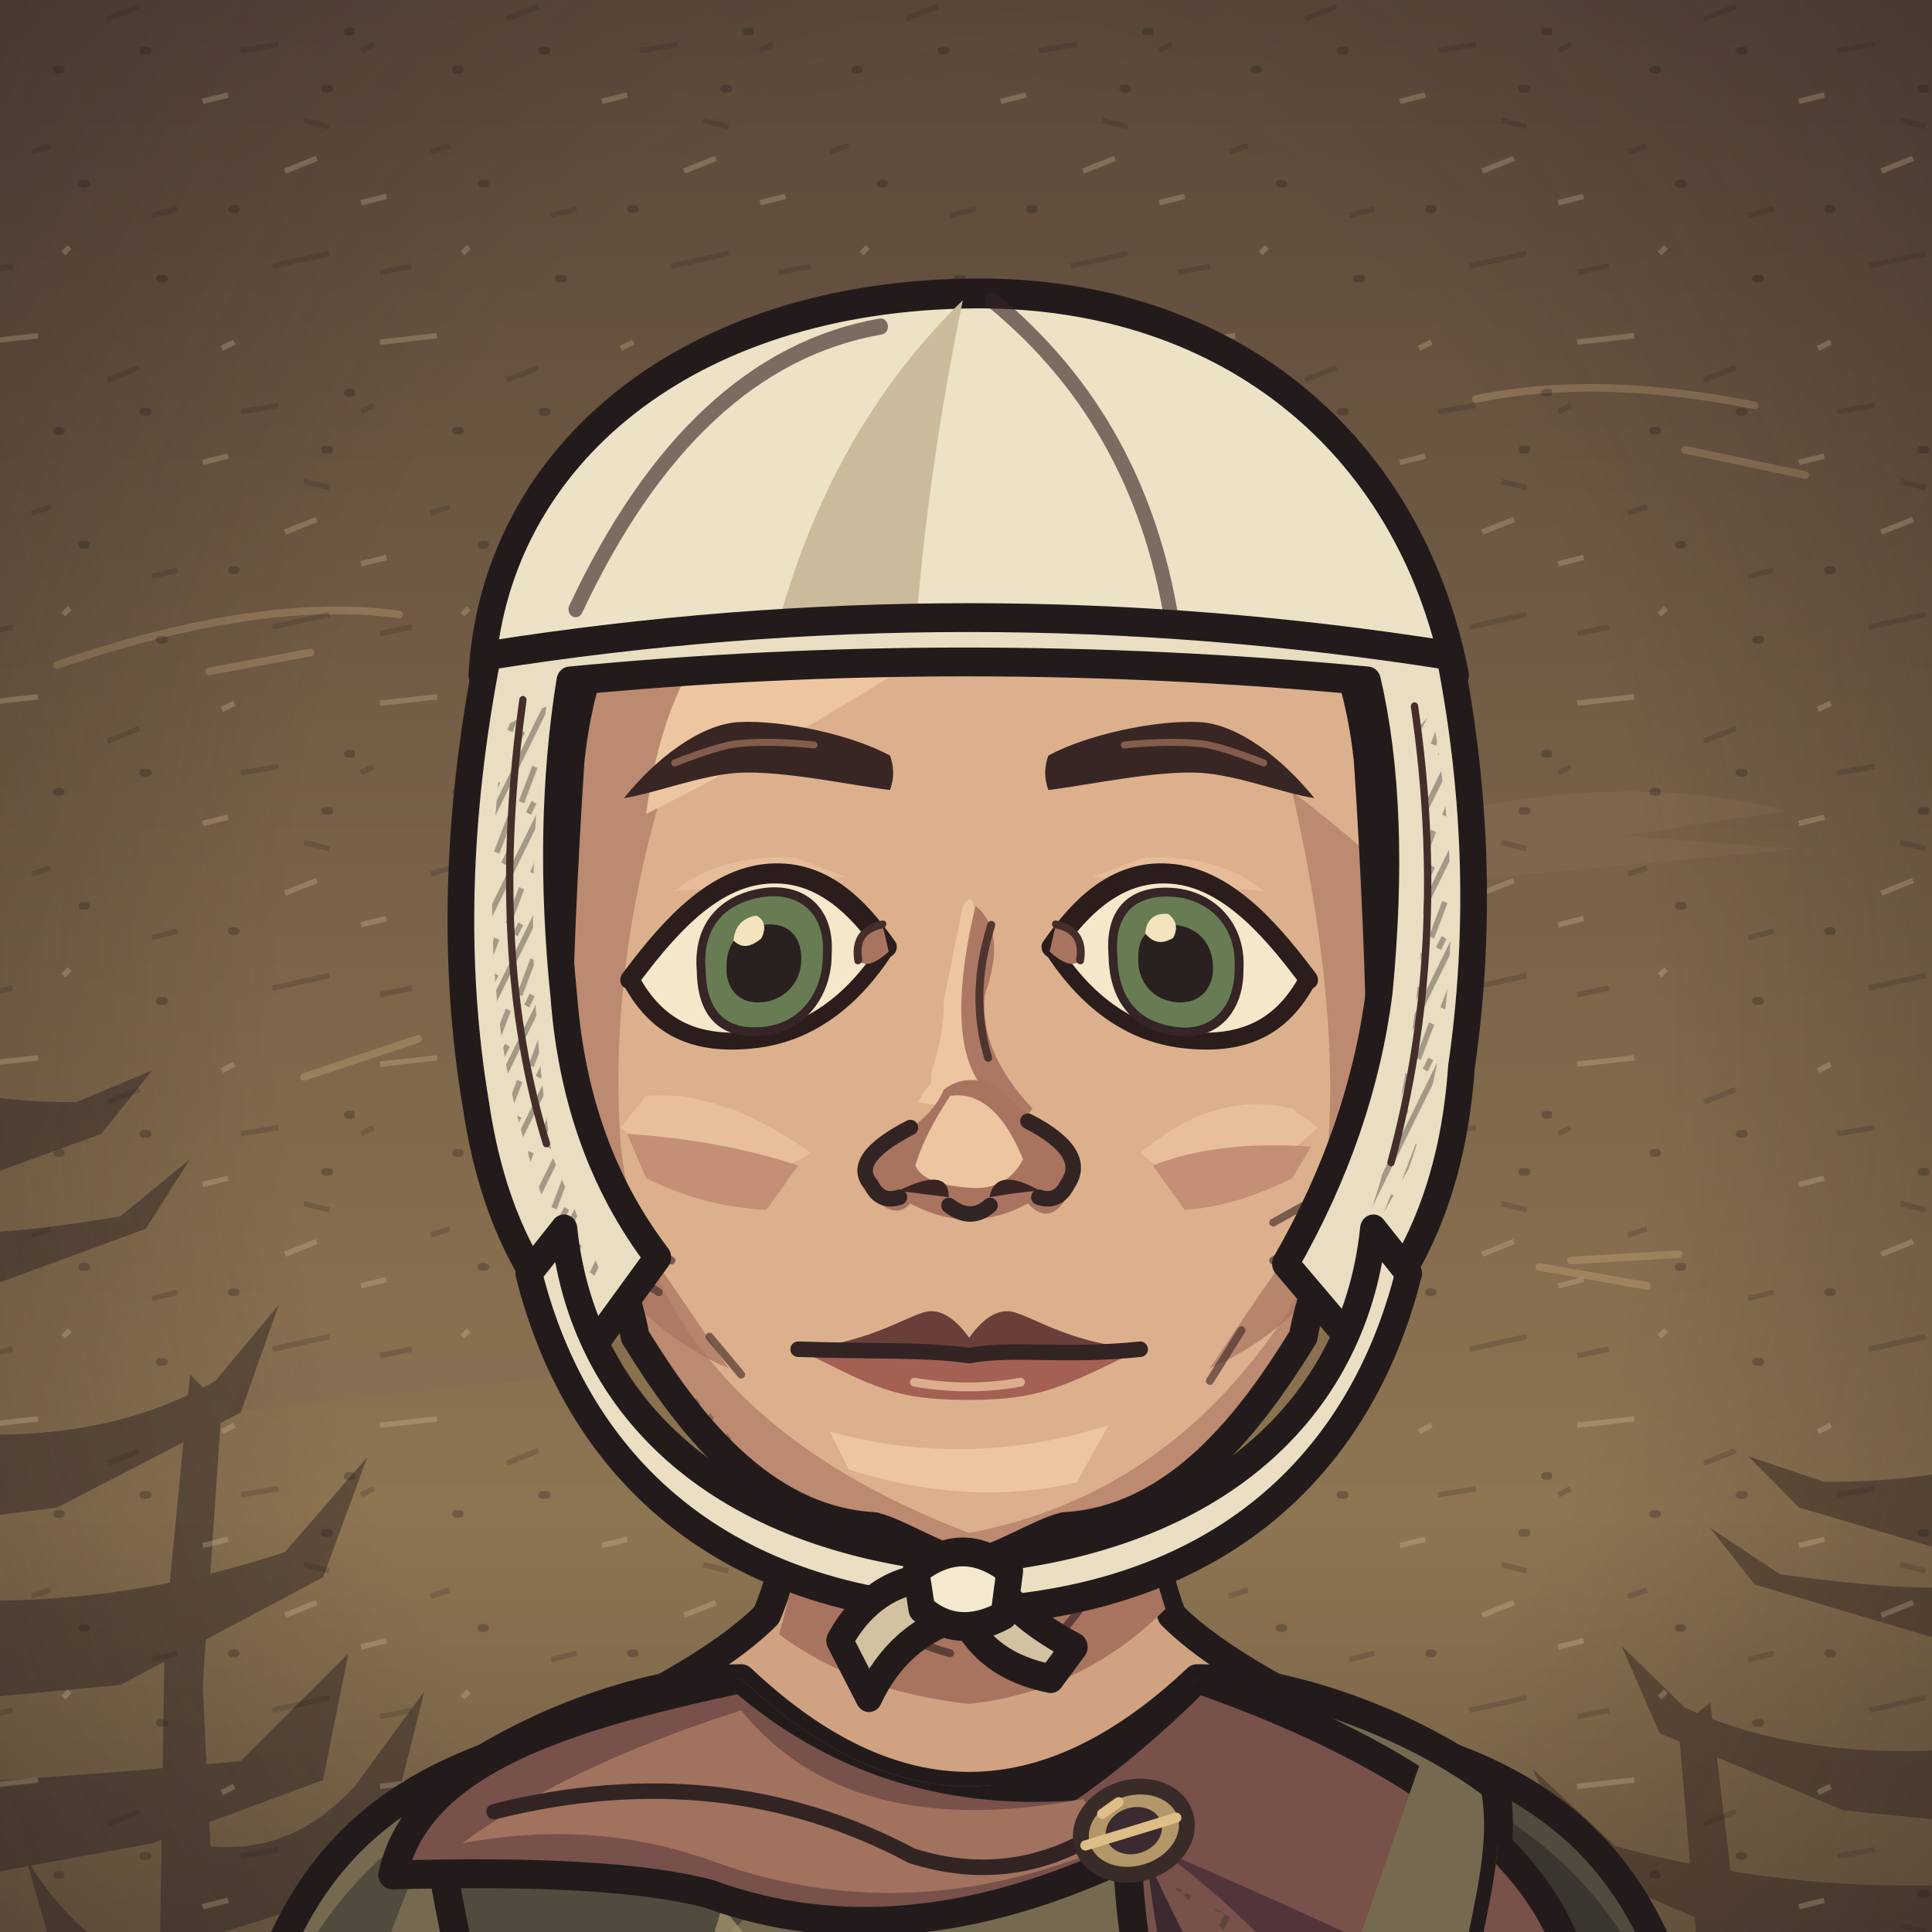
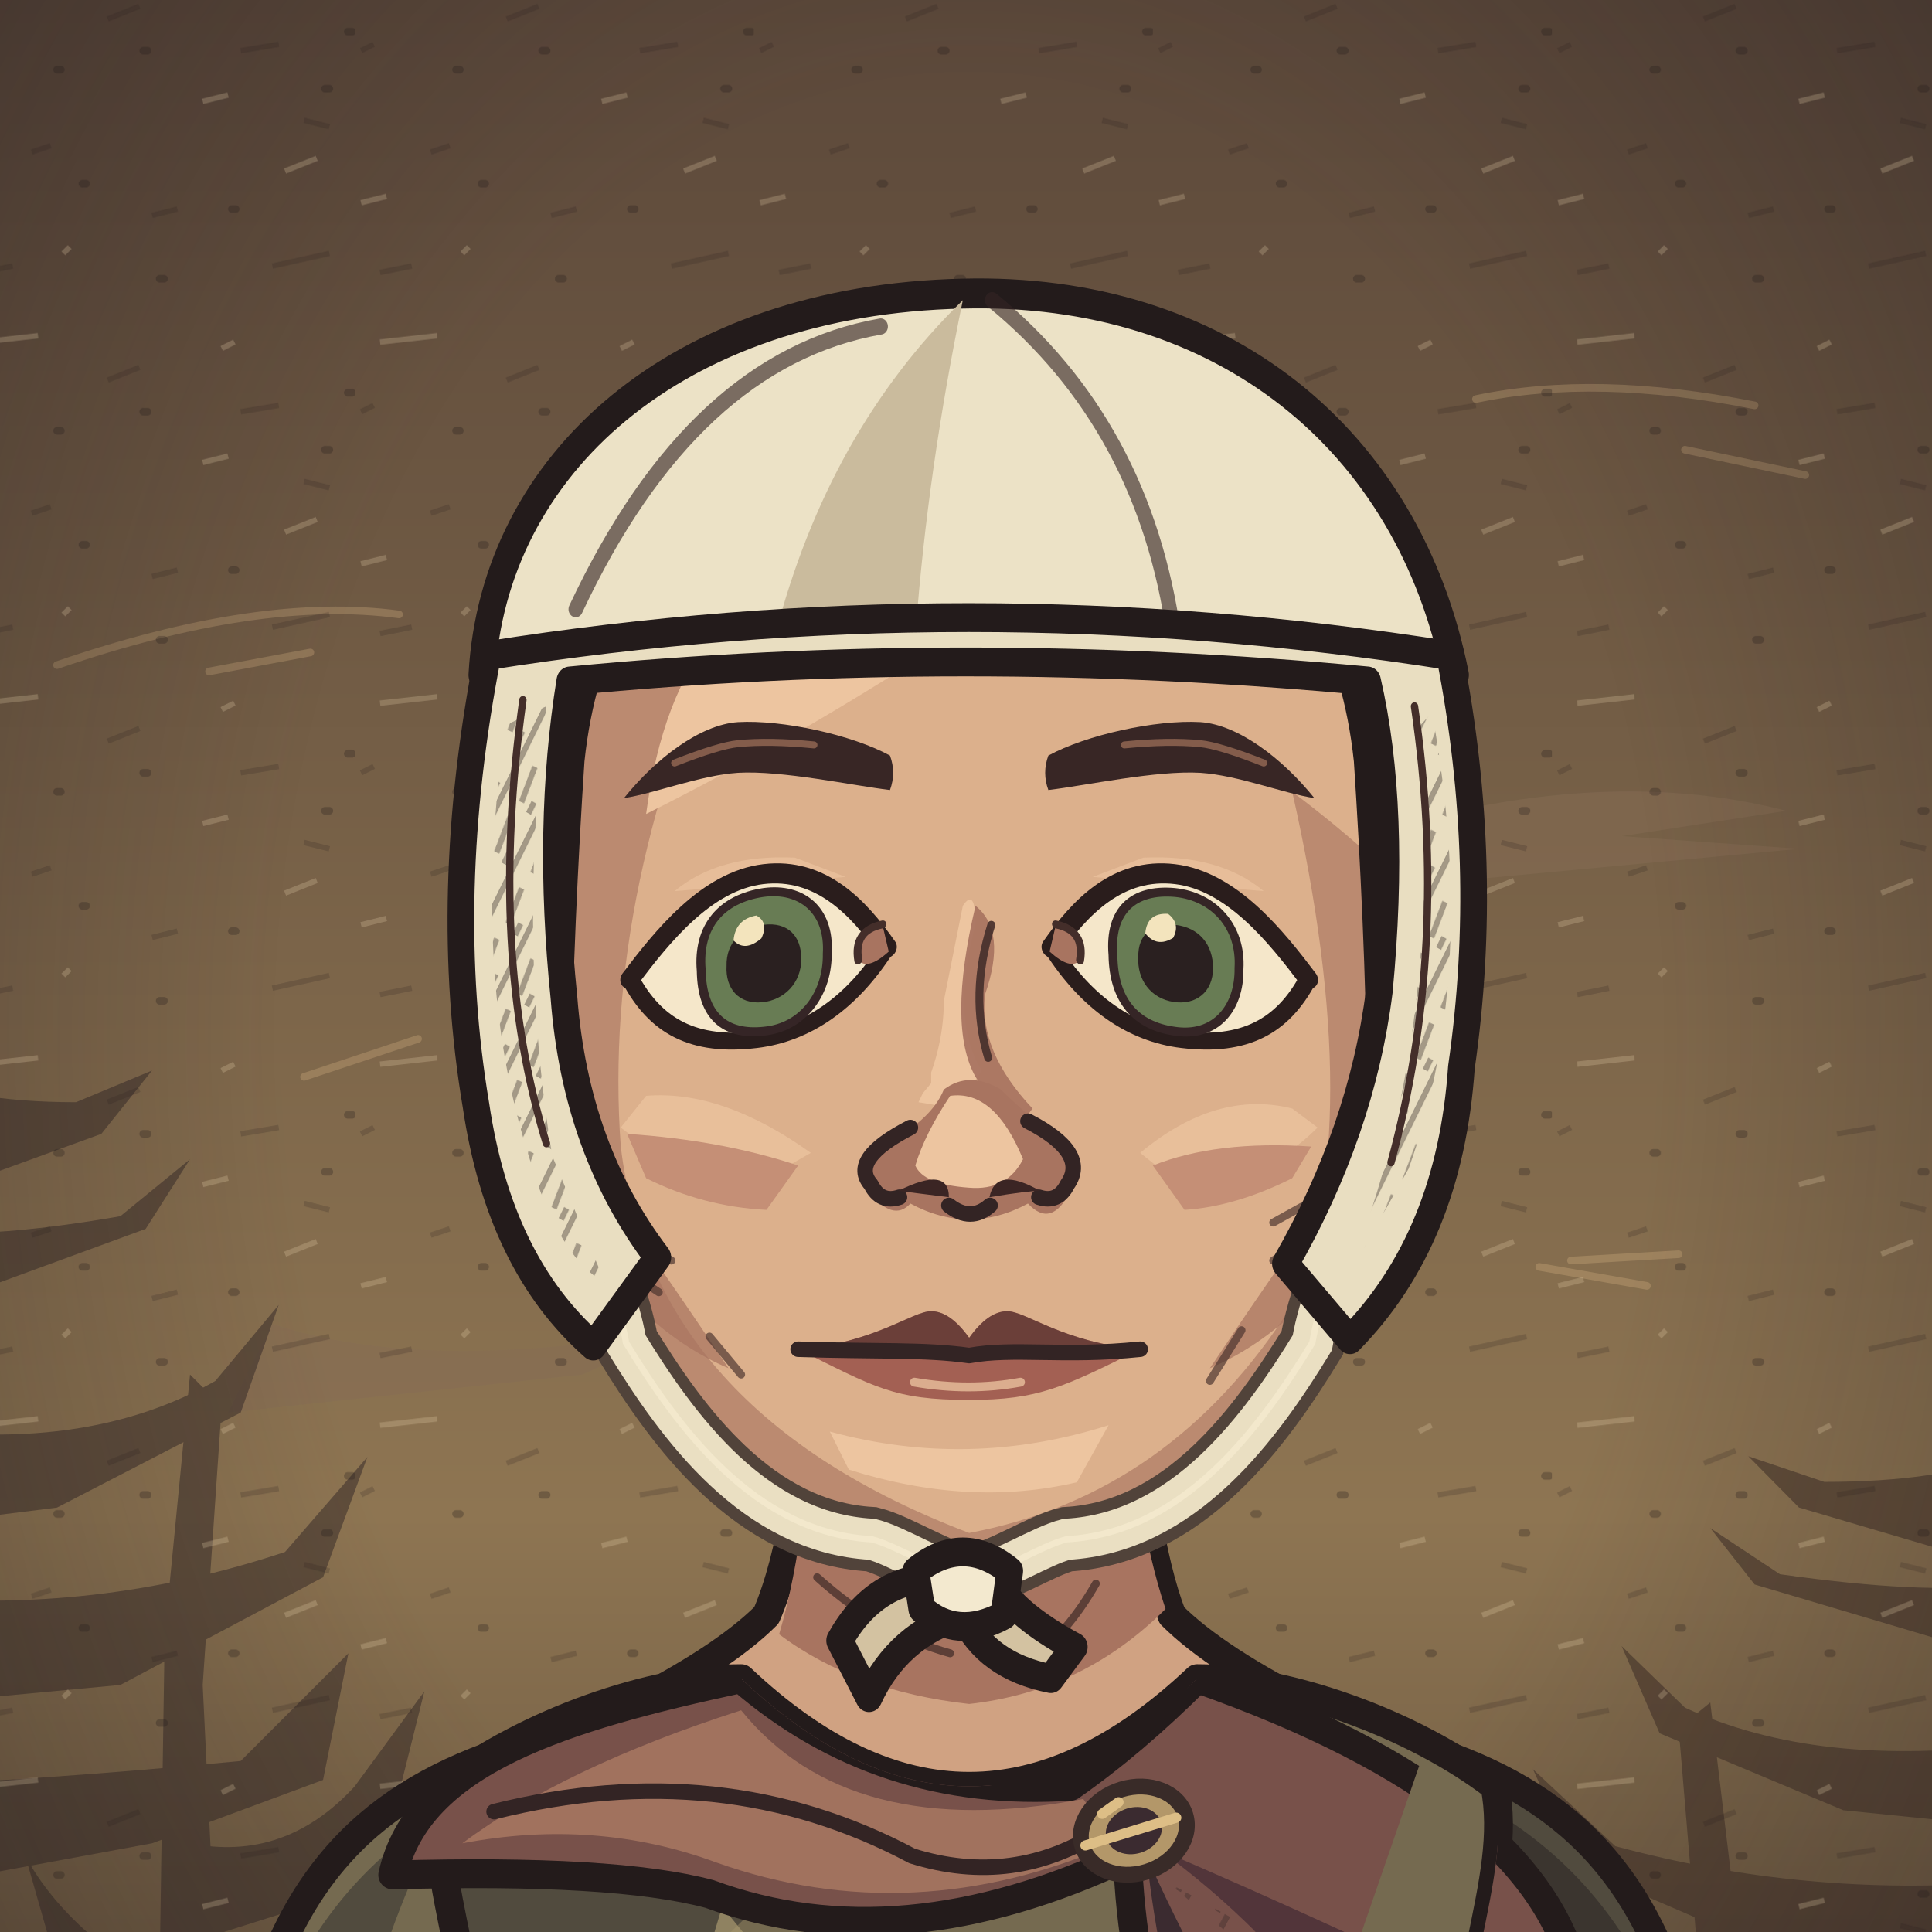
<svg xmlns="http://www.w3.org/2000/svg" xmlns:xlink="http://www.w3.org/1999/xlink" aria-labelledby="title" width="32" height="32" viewBox="7 8 305 305" role="img">
  <defs>
    <style>
      .edge {stroke:#231b1b;stroke-width:4.55;stroke-linecap:round;stroke-linejoin:round}
      .seam {fill:none;stroke:#332424;stroke-width:2.45;stroke-linecap:round;stroke-linejoin:round}
      .etch {fill:none;stroke:#442e2a;stroke-width:1.25;stroke-linecap:round}
      .hair-line {fill:none;stroke:#967661;stroke-width:1.45;stroke-linecap:round}
      .white {fill:#f5e7ca;stroke:#2a1d1c;stroke-width:2.65;stroke-linejoin:round}
      .label {fill:#efdfc1;font:600 20px Georgia,serif}
      .muted {fill:#b8aa96;font:13px 'Segoe UI',sans-serif}
      .section {fill:#dcbb8e;font:600 14px 'Segoe UI',sans-serif}
    </style>
    <linearGradient id="umber" x2="0" y2="1" gradientUnits="objectBoundingBox">
      <stop stop-color="#594639" />
      <stop offset=".56" stop-color="#8e7552" />
      <stop offset="1" stop-color="#3c3029" />
    </linearGradient>
    <linearGradient id="ash" x2="0" y2="1" gradientUnits="objectBoundingBox">
      <stop stop-color="#3b423d" />
      <stop offset=".56" stop-color="#7a7d67" />
      <stop offset="1" stop-color="#242b28" />
    </linearGradient>
    <linearGradient id="rose" x2="0" y2="1" gradientUnits="objectBoundingBox">
      <stop stop-color="#51404a" />
      <stop offset=".56" stop-color="#8a6972" />
      <stop offset="1" stop-color="#372c33" />
    </linearGradient>
    <pattern id="paper-grain" width="63" height="57" patternUnits="userSpaceOnUse">
      <path d="M1 16l2-1m21-4 5-2m16 7 6-1M12 32l3-1m16 11 4-1m20-14 4 1M4 51l5-1m41 0 9-2" fill="none" stroke="#231a1b" stroke-width=".85" opacity=".19" />
      <path d="M4 5l9-1m29 2 2-1M1 40l4-1m12 9 1-1m21-23 4-1m9 12 5-2" fill="none" stroke="#f0dbb5" stroke-width=".85" opacity=".23" />
      <path d="M16 19h.6m13-3h.7m28 6h.7m-39 15h.6m23 4h.6m-12 11h.7m29-39h.7" fill="none" stroke="#21191a" stroke-width="1.2" opacity=".28" stroke-linecap="round" />
    </pattern>
    <pattern id="ink-lines" width="7" height="9" patternUnits="userSpaceOnUse" patternTransform="rotate(28)">
      <path d="M1 -2V10m2.8-8 .6 6m1.9-1v5" stroke="#271d1d" stroke-width=".95" fill="none" opacity=".65" />
    </pattern>
    <radialGradient id="vignette" cx=".5" cy=".39" r=".72">
      <stop offset=".47" stop-color="#20191c" stop-opacity="0" />
      <stop offset="1" stop-color="#20191c" stop-opacity=".48" />
    </radialGradient>
    <g id="firs" fill="currentColor">
      <path d="M10 439Q15 379 12 300L9 220 15 146 15 54 19 80 21 147 28 230 25 326 29 439Z" />
      <path d="M17 169Q27 174 45 174L57 169 49 179 27 187 17 185                M18 194Q29 196 52 192L63 183 56 194 26 205 16 207                M15 225Q46 230 67 218L77 206 71 223 42 238 18 241                M17 252Q48 255 78 245L91 230 84 249 52 266 20 269                M14 282Q40 281 71 278L88 261 84 281 57 291 19 298                M19 312Q43 316 69 310L88 299 84 310 58 322 22 325" />
      <path d="M6 312 0 315V284L11 285M0 266 13 270V250L0 249M0 220 15 221 15 206 0 202                M0 180 16 181V167L0 165M0 141 15 150V138L0 133M0 112 17 127V118L0 104" />
      <path d="M64 440Q55 380 58 324L59 258 63 217 68 222 65 266 68 328 76 440Z                M63 291Q78 294 89 282L100 267 96 283 81 301 62 307                M63 323Q80 323 106 304L98 321 68 339                M63 316Q44 306 37 293L41 307 64 329Z" />
    </g>
    <g id="brambles" fill="none" stroke="currentColor" stroke-linecap="round" stroke-linejoin="round">
      <path stroke-width="3.8" d="M9 440Q13 401 21 380T26 333m-8 57Q39 375 43 352m-28 46Q6 377 0 376M41 440Q41 402 63 385m-20 44q26-6 39-30" />
      <path stroke-width="2" d="M23 364l14-13m-12 4-7-15m20 29 17-4m-15-1 1-11m13 49 2-17m2 14 18-5m-34 32q-12-10-17-10" />
    </g>
    <g id="night-scratches" fill="none" stroke="currentColor" stroke-width="1.2" stroke-linecap="round">
      <path d="M16 113q32-11 54-8m-30 9 16-3m184-40q19-4 44 1m-11 7 19 4                M24 335q33-3 68-16m-44 16 26-4m164-9q31 5 60-3m-39 8 38-3                M27 391q22-6 52-5m168 14q28-8 57-8m-40 11 24-4                M55 178l18-6m177 36 17 3m-12-4 17-1" />
    </g>
    <g id="shirt-setting">
      <rect width="320" height="440" fill="url(#umber)" />
      <path d="M50 217q24 8 64 1l-15 7-56 6m176-90q39-13 70-5l-26 4 28 2-64 6" fill="#856c54" opacity=".5" />
      <use xlink:href="#firs" style="color:#342827" opacity=".52" transform="translate(-26 8)" />
      <use xlink:href="#firs" style="color:#413128" opacity=".58" transform="translate(340 101) scale(-1 .81)" />
      <use xlink:href="#night-scratches" style="color:#dfbb87" opacity=".28" />
      <use xlink:href="#brambles" style="color:#291f22" opacity=".71" />
      <rect width="320" height="440" fill="url(#vignette)" />
      <rect width="320" height="440" fill="url(#paper-grain)" />
    </g>
    <g id="armor-setting">
      <rect width="320" height="440" fill="url(#ash)" />
      <path d="M42 173q49-4 68 3l-43 6 25 3-49 4m151 35q47 10 104-6l-26 14-62 8Z" fill="#707764" opacity=".48" />
      <use xlink:href="#firs" style="color:#27312c" opacity=".64" transform="translate(-36 30)" />
      <use xlink:href="#firs" style="color:#303833" opacity=".75" transform="translate(324 45) scale(-.86 1.03)" />
      <use xlink:href="#brambles" style="color:#252a27" opacity=".62" transform="translate(319 10) scale(-1 1)" />
      <use xlink:href="#night-scratches" style="color:#d8d8a9" opacity=".28" transform="translate(-2 21)" />
      <rect width="320" height="440" fill="url(#vignette)" />
      <rect width="320" height="440" fill="url(#paper-grain)" />
    </g>
    <g id="woman-setting">
      <rect width="320" height="440" fill="url(#rose)" />
      <path d="M44 235q40-4 76-1l-20 6-36 2 19 3-44 5m183-50q35 3 60-3l-24 9-31 2" fill="#775d65" opacity=".6" />
      <use xlink:href="#firs" style="color:#3b2b34" opacity=".58" transform="translate(-20 84) scale(.86 .91)" />
      <use xlink:href="#firs" style="color:#3d2e39" opacity=".68" transform="translate(327 54) scale(-.85 .98)" />
      <path d="M300 440q-2-82-6-173l-9-103 7-35 12 42 9 98 7 171Z                M294 195q-10-18-25-24l-15-1 13-4 11 2 18 15                M285 162q-13-22-34-27l-7 4 7-11 17 4 20 17                M303 242q-18-23-36-27l-13 3 15-9 11 2 21 15" fill="#3a2b33" opacity=".64" />
      <use xlink:href="#brambles" style="color:#2d2229" opacity=".8" transform="translate(12 6)" />
      <use xlink:href="#night-scratches" style="color:#e1b8a8" opacity=".28" transform="translate(0 7)" />
      <rect width="320" height="440" fill="url(#vignette)" />
      <rect width="320" height="440" fill="url(#paper-grain)" />
    </g>
    <pattern id="mail-rings" width="14" height="13" patternUnits="userSpaceOnUse" patternTransform="rotate(-7)">
      <path d="M-1 2q3-3 6 0 1 3-2 5Q0 8-1 5M6 2q3-3 6 0 1 3-2 5Q7 8 6 5M3 8q3-3 6 0 1 3-2 5-3 1-4-2M10 8q3-3 6 0" fill="none" stroke="#2d2c28" stroke-width="1.6" stroke-linecap="round" />
      <path d="M-.5 4q1.5-2 3-1m5 1q1.4-2 3-1M4 10q1.5-2 3-1m4 1q1.4-2 3-1" fill="none" stroke="#9a9b87" stroke-width="1.12" opacity=".78" stroke-linecap="round" />
    </pattern>
    <pattern id="armor-plates" width="47" height="24" patternUnits="userSpaceOnUse" patternTransform="translate(4 4) rotate(2)">
      <path d="M1 0l21 .7 1 18-3 3-17-1-1-4Zm24 1 19-1 2 15-3 7-19-2Z" fill="#85867a" stroke="#352e2a" stroke-width="1.75" stroke-linejoin="round" />
      <path d="M2 2l18 .2-.2 4L5 7 4 17Zm24 0 16-1 1 4-14 2-3 10Z" fill="#a9a58d" />
      <path d="M19 4l4 14-3 3-16-1 13-4Zm22 2 4 10-2 5-17-1 13-4Z" fill="#62655f" />
      <path d="M7 7l1-.5m6 12 3-2m16-7 5-1m-7 5 4-2" fill="none" stroke="#d0c0a0" stroke-width=".9" opacity=".76" />
      <path d="M6 12q2-2 2.7 1-1 2.2-2.7.5Zm12 1q1.8-2 2.4.6-1 2.6-2.5.8Zm11 1q1-2.2 2.8-1-.2 2.9-2.8 2.1Zm12-2q2.2-1.4 2.3.8-1 2.3-2.3.5Z" fill="#3c342d" />
    </pattern>
    <clipPath id="portrait-frame">
      <rect width="320" height="440" />
    </clipPath>
    <clipPath id="wardrobe-torso-mask">
      <path d="M124 273 C110 273 90 280 77 290 C74 305 84 322 82 346 C80 370 91 386 90 400 C89 415 78 431 73 445 H247 C242 431 231 415 230 400 C229 386 240 370 238 346 C236 322 246 305 243 290 C230 280 210 273 196 273 Q160 307 124 273Z" />
    </clipPath>
    <clipPath id="wardrobe-sleeve-mask">
      <path d="M88 284C66 291 52 304 46 332C36 362 35 415 53 445H89Q111 406 106 336Z" />
    </clipPath>
    <clipPath id="wardrobe-outer-mask">
      <path d="M124 273 C110 273 90 280 77 290 C74 305 84 322 82 346 C80 370 91 386 90 400 C89 415 78 431 73 445 H247 C242 431 231 415 230 400 C229 386 240 370 238 346 C236 322 246 305 243 290 C230 280 210 273 196 273 Q160 307 124 273Z" />
      <path d="M88 284C66 291 52 304 46 332C36 362 35 415 53 445H89Q111 406 106 336Z" />
      <path d="M88 284C66 291 52 304 46 332C36 362 35 415 53 445H89Q111 406 106 336Z" transform="translate(320 0) scale(-1 1)" />
    </clipPath>
    <clipPath id="face-shape-clip">
      <path d="M 160 73 C 191 73 219 90 223 128 C 224 143 225 164 225 177 C 225 189 214.75 207 212.75 219 C 204.75 232 193 248 175 249 C 171 250 165 254 160 255 C 155 254 149 250 145 249 C 127 248 115.25 232 107.25 219 C 105.25 207 95 189 95 177 C 95 164 96 143 97 128 C 101 90 129 73 160 73 Z" />
    </clipPath>
    <clipPath id="face-features-eye-left">
      <path d="M-21 0 C-16 -6 -9 -14 0 -14 C9 -14 15 -7 19.5 0 C14 8 7 12 -1 12 C-11 12 -17 8 -21 0Z" />
    </clipPath>
    <clipPath id="face-features-eye-right">
      <path d="M-21 0 C-16 -6 -9 -14 0 -14 C9 -14 15 -7 19.5 0 C14 8 7 12 -1 12 C-11 12 -17 8 -21 0Z" />
    </clipPath>
    <clipPath id="face-features-nose-bridge">
      <path d="M154 144H167V179L172 185V187H149V185L154 179Z" />
    </clipPath>
  </defs>
  <g clip-path="url(#portrait-frame)">
    <use xlink:href="#shirt-setting" />
    <g data-part="neck">
      <g id="face-shape-neck">
        <path d="M 135 219 Q 134 249 128 263 Q 121 270 105 278 L 122 301 198 301 215 278 Q 199 270 192 263 Q 187 250 185 219 Z" fill="#d0a282" class="edge" />
        <path d="M 135 224 185 224 Q 186 247 191 262 Q 178 275 160 277 Q 142 275 130 266 Q 135 249 135 224 Z" fill="#a87460" />
        <path d="M 136 257 q 10 9 21 12 m -16 -3 7 4 m 32 -12 q -4 7 -9 11" class="etch" opacity=".75" />
      </g>
    </g>
    <g id="wardrobe-outfit-nw_gotland_mens_cloak" data-outfit="nw_gotland_mens_cloak">
      <path d="M88 284C66 291 52 304 46 332C36 362 35 415 53 445H89Q111 406 106 336Z" fill="#756a50" class="edge" data-part="sleeve-outline" data-side="left" />
      <g data-part="sleeve-left" clip-path="url(#wardrobe-sleeve-mask)">
        <path d="M47 337 Q54 308 77 294 Q61 326 62 351 L51 373 Q51 421 62 444 H48 Q33 397 47 337Z" fill="#514b3e" />
        <path d="M46 354 Q57 326 66 315 Q57 342 60 359 L43 383Z" fill="url(#ink-lines)" opacity=".44" />
        <path d="M51 376 q10 -11 20 -14 m-18 27 16 -10 M50 414 q4 11 13 21" class="seam" />
        <path d="M52 354 l9 -17 m-9 24 9 -14 m-6 61 10 13" class="etch" />
      </g>
      <g transform="translate(320 0) scale(-1 1)">
        <path d="M88 284C66 291 52 304 46 332C36 362 35 415 53 445H89Q111 406 106 336Z" fill="#514b3e" class="edge" data-part="sleeve-outline" data-side="right" />
        <g data-part="sleeve-right" clip-path="url(#wardrobe-sleeve-mask)">
          <path d="M47 337 Q54 308 77 294 Q61 326 62 351 L51 373 Q51 421 62 444 H48 Q33 397 47 337Z" fill="#3b352f" />
          <path d="M46 354 Q57 326 66 315 Q57 342 60 359 L43 383Z" fill="url(#ink-lines)" opacity=".44" />
          <path d="M51 376 q10 -11 20 -14 m-18 27 16 -10 M50 414 q4 11 13 21" class="seam" />
          <path d="M52 354 l9 -17 m-9 24 9 -14 m-6 61 10 13" class="etch" />
        </g>
      </g>
      <path d="M124 273 C110 273 90 280 77 290 C74 305 84 322 82 346 C80 370 91 386 90 400 C89 415 78 431 73 445 H247 C242 431 231 415 230 400 C229 386 240 370 238 346 C236 322 246 305 243 290 C230 280 210 273 196 273 Q160 307 124 273Z" fill="#756a50" />
      <g data-part="torso" clip-path="url(#wardrobe-torso-mask)">
        <path d="M77 296 Q96 280 120 278 Q105 303 85 335Z" fill="#a6976d" />
        <path d="M184 288 Q230 289 243 290 L260 444 H217 Q226 405 214 371 Q218 313 184 288Z" fill="#514b3e" />
        <path d="M78 344 Q88 359 84 381 L69 402 L61 359Z" fill="#514b3e" />
        <path d="M207 371 Q223 390 235 386 L234 416 L220 412Z" fill="url(#ink-lines)" opacity=".42" />
        <path d="M120 307 Q103 329 95 361 Q89 342 114 309Z M179 302 Q209 314 216 353 Q203 321 179 302Z" fill="#a6976d" />
        <path d="M133 409 Q124 426 123 444 H113 Q119 423 133 409Z M174 412 Q184 426 192 445 H177Z" fill="#a6976d" />
        <path d="M116 311 Q101 335 92 360 M190 312 Q207 329 228 367 M150 338 q-3 22 3 42 m11 -31 6 35 M129 421 l-7 24 m60 -28 8 27" class="seam" />
        <path d="M98 369 l-7 16 m12 -12 -6 12 M225 355 l6 19 m-11 -12 5 15 M143 367 l2 14 m65 44 4 13" class="etch" />
        <path d="M0 273H320V449H0Z" fill="#756a50" />
        <path d="M80 289Q122 274 141 296Q106 326 84 358 Q93 387 81 441Q70 409 65 390 L70 335Z M169 316Q180 350 172 384Q165 416 166 443 Q161 419 164 388Q169 350 169 316Z" fill="#514b3e" />
        <path d="M121 309Q112 338 110 375Q117 353 130 320Z M150 344Q140 387 145 443Q137 414 139 383Q141 360 150 344Z" fill="#a6976d" opacity=".73" />
        <path d="M121 318Q101 343 93 372 M141 372Q138 405 144 432 M170 354q6 11 4 23" class="seam" />
        <path d="M114 364q-5 7-6 15m10 -11-4 10M156 404l-2 17" class="etch" />
        <path d="M124 273Q160 307 196 273" fill="none" stroke="#3b352f" stroke-width="6" />
        <path d="M124 279Q160 313 196 279" fill="none" stroke="#a6976d" stroke-width="1.6" />
      </g>
      <path d="M124 273 C110 273 90 280 77 290 C74 305 84 322 82 346 C80 370 91 386 90 400 C89 415 78 431 73 445 H247 C242 431 231 415 230 400 C229 386 240 370 238 346 C236 322 246 305 243 290 C230 280 210 273 196 273 Q160 307 124 273Z" fill="none" class="edge" />
      <g clip-path="url(#wardrobe-outer-mask)">
        <g data-part="gotland-shoulder-cloak">
          <clipPath id="gotland-shoulder-cloak-clip">
            <path d="M124 273C96 279 73 286 69 304 Q104 303 119 307Q149 318 185 301Q186 335 208 371 Q209 406 207 430V449H246V430 C256 394 285 356 256 321 Q250 292 196 273Q186 283 176 290Q146 292 124 273Z" />
          </clipPath>
          <path d="M124 273C96 279 73 286 69 304 Q104 303 119 307Q149 318 185 301Q186 335 208 371 Q209 406 207 430V449H246V430 C256 394 285 356 256 321 Q250 292 196 273Q186 283 176 290Q146 292 124 273Z" fill="#78514a" class="edge" />
          <g clip-path="url(#gotland-shoulder-cloak-clip)">
            <path d="M124 278Q141 299 178 292L183 299Q151 313 120 302 Q101 295 80 299Q96 287 124 278Z" fill="#a1725e" />
            <path d="M188 301Q205 339 224 354Q236 388 222 423V449H209V429 Q211 408 210 370Q192 338 188 301Z" fill="#3b2b30" />
            <path d="M190 300Q218 312 251 328Q272 354 250 389 L244 426V449H237V428Q248 398 239 367Q223 324 190 300Z" fill="#52353a" />
            <path d="M198 317Q225 330 244 351Q242 377 227 410 Q232 388 228 364Q216 337 198 317Z" fill="#a1725e" />
            <path d="M191 305Q219 320 252 343Q248 354 248 380 L233 387Q242 345 191 305Z" fill="url(#ink-lines)" opacity=".45" />
            <path d="M85 294Q121 285 151 301Q167 306 181 297 M200 320Q249 350 235 393 M218 376Q226 403 219 431" class="seam" />
            <path d="M237 400l-3 11m8 -17 -3 14M213 343q8 7 12 14" class="etch" />
          </g>
          <g data-part="gotland-cloak-clasp" transform="translate(186 297) rotate(-17)">
            <ellipse rx="8.5" ry="6.8" fill="#b39769" stroke="#392b28" stroke-width="2.5" />
            <ellipse rx="4.5" ry="3.65" fill="#3b2b30" />
            <path d="M-8 0H7M-4 -4l3 -1" fill="none" stroke="#ddbe86" stroke-width="1.6" stroke-linecap="round" />
          </g>
        </g>
      </g>
    </g>
    <g id="face-shape">
      <path d="M 160 73 C 191 73 219 90 223 128 C 224 143 225 164 225 177 C 225 189 214.75 207 212.75 219 C 204.75 232 193 248 175 249 C 171 250 165 254 160 255 C 155 254 149 250 145 249 C 127 248 115.25 232 107.25 219 C 105.25 207 95 189 95 177 C 95 164 96 143 97 128 C 101 90 129 73 160 73 Z" fill="#dcb08c" />
      <g clip-path="url(#face-shape-clip)">
        <path d="M 70 141 Q 104 91 123 103 Q 102 148 105 189 Q 110 231 160 250 Q 192 244 211 214 Q 223 186 211 133 Q 235 151 250 174 L 250 265 70 265 Z" fill="#bb8a70" />
        <path d="M 109 136.5 Q 114 99 142 98 Q 173 89 195 107 Q 174 98 152 112 Q 130 126 109 136.5 Z" fill="#edc5a0" />
        <g transform="translate(160 0) scale(-1 1)">
          <path d="M 25 190 Q 39 180 51 181 L 55 186 Q 45 194 32 194 Z" fill="#edc5a0" opacity=".72" />
          <path d="M 27 192 Q 39 188 54 187 L 51 194 Q 42 198.5 32 199 Z" fill="#c58f76" />
          <path d="M 56 198 Q 48 209 38 224 Q 52 218 62 202 Z" fill="#a87460" opacity=".73" />
        </g>
        <g transform="translate(160 0) scale(1 1)">
          <path d="M 27 190 Q 39 180 51 183 L 55 186 Q 45 196 32 194 Z" fill="#edc5a0" opacity=".72" />
          <path d="M 29 192 Q 39 188 54 189 L 51 194 Q 42 198.5 34 199 Z" fill="#c58f76" />
          <path d="M 56 198 Q 48 209 38 224 Q 52 218 62 202 Z" fill="#a87460" opacity=".73" />
        </g>
        <path d="M 92 183 Q 99 211 120 232 L 132 247 119 248 Q 98 234 85 212 Z M 229 184 Q 224 217 203 241 L 193 250 209 247 Q 230 233 240 211 Z" fill="url(#ink-lines)" opacity=".42" />
        <path d="M 138 234 Q 160 240 182 233 L 177 242 Q 160 246 141 240 Z" fill="#edc5a0" />
        <path d="M 104 202 l 9 5 m -8 1 6 4 m 97 -11 9 -5 m -9 11 8 -5 m -97 17 5 6 m 74 1 5 -8" class="etch" opacity=".65" />
      </g>
      <path d="M 160 73 C 191 73 219 90 223 128 C 224 143 225 164 225 177 C 225 189 214.75 207 212.75 219 C 204.75 232 193 248 175 249 C 171 250 165 254 160 255 C 155 254 149 250 145 249 C 127 248 115.25 232 107.25 219 C 105.25 207 95 189 95 177 C 95 164 96 143 97 128 C 101 90 129 73 160 73 Z" fill="none" class="edge" />
    </g>
    <g clip-path="url(#face-shape-clip)">
      <g data-part="eyes">
        <g transform="matrix(1 -0.12 0 1 127.5 160)">
          <path d="M-14 -13 Q-7 -18 5 -16 L13 -12" fill="#edc5a0" opacity=".65" />
          <path d="M-21 0 C-16 -6 -9 -14 0 -14 C9 -14 15 -7 19.5 0 C14 8 7 12 -1 12 C-11 12 -17 8 -21 0Z" class="white" />
          <g clip-path="url(#face-features-eye-left)">
            <g transform="translate(0 0) scale(1 1)">
              <path d="M-9.8 0 C-10.4 -7 -6.6 -10.9 0 -11.1 C6.1 -11.2 10.5 -7 10.1 -.3 C10.2 5.9 6.4 11 0 10.8 C-6.1 10.7 -9.7 7.2 -9.8 0Z" fill="#687c54" stroke="#352526" stroke-width="1.4" />
              <path d="M-5.8 -.2C-5.9-3.8-3.5-6 .1-6 3.8-6 6-3.6 6 .1 6 3.9 3.3 6.3-.2 6.2-3.9 6.1-6 3.3-5.8-.2Z" fill="#2a2020" />
              <path d="M-4.7-4.1Q-4.4-7.4-1.1-7.6 .9-6.3-.3-3.9-2.9-2-4.7-4.1Z" fill="#f3e4bd" />
            </g>
          </g>
          <path d="M-21 0 C-16 -6 -9 -14 0 -14 C9 -14 15 -7 19.5 0" fill="none" stroke="#2a1d1c" stroke-width="3.15" stroke-linecap="round" />
          <path d="M18.8 -3.8 Q14.2 -3.4 15 1.4 Q16.5 3.2 19.8 .6Z" fill="#a87460" />
          <path d="M18.8 -3.8 Q14.2 -3.4 15 1.4" class="etch" />
        </g>
        <g transform="matrix(-1 -0.12 0 1 192.5 160)">
          <path d="M-14 -13 Q-7 -18 5 -16 L13 -12" fill="#edc5a0" opacity=".65" />
          <path d="M-21 0 C-16 -6 -9 -14 0 -14 C9 -14 15 -7 19.5 0 C14 8 7 12 -1 12 C-11 12 -17 8 -21 0Z" class="white" />
          <g clip-path="url(#face-features-eye-right)">
            <g transform="translate(0 0) scale(-1 1)">
              <path d="M-9.8 0 C-10.4 -7 -6.6 -10.9 0 -11.1 C6.1 -11.2 10.5 -7 10.1 -.3 C10.2 5.9 6.4 11 0 10.8 C-6.1 10.7 -9.7 7.2 -9.8 0Z" fill="#687c54" stroke="#352526" stroke-width="1.4" />
              <path d="M-5.8 -.2C-5.9-3.8-3.5-6 .1-6 3.8-6 6-3.6 6 .1 6 3.9 3.3 6.3-.2 6.2-3.9 6.1-6 3.3-5.8-.2Z" fill="#2a2020" />
              <path d="M-4.7-4.1Q-4.4-7.4-1.1-7.6 .9-6.3-.3-3.9-2.9-2-4.7-4.1Z" fill="#f3e4bd" />
            </g>
          </g>
          <path d="M-21 0 C-16 -6 -9 -14 0 -14 C9 -14 15 -7 19.5 0" fill="none" stroke="#2a1d1c" stroke-width="3.15" stroke-linecap="round" />
          <path d="M18.8 -3.8 Q14.2 -3.4 15 1.4 Q16.5 3.2 19.8 .6Z" fill="#a87460" />
          <path d="M18.8 -3.8 Q14.2 -3.4 15 1.4" class="etch" />
        </g>
      </g>
      <g data-part="brows">
        <g transform="matrix(1 0 0 1 127.5 131)">
          <path d="M-22 3 C-17 -3.22 -10 -8.6 -4 -9 C3 -9.4 14 -7 20 -3.72 Q21 -1 20 1.72 C14 1 3 -1.4 -4 -1 C-10 -0.6 -17 2.22 -22 3Z" fill="#382625" />
          <path d="M-14 -2.55 Q-7 -5.3 -4 -5.6 Q1 -6.1 8 -5.4" fill="none" stroke="#835c4b" stroke-width="1.1" stroke-linecap="round" />
        </g>
        <g transform="matrix(-1 0 0 1 192.5 131)">
          <path d="M-22 3 C-17 -3.22 -10 -8.6 -4 -9 C3 -9.4 14 -7 20 -3.72 Q21 -1 20 1.72 C14 1 3 -1.4 -4 -1 C-10 -0.6 -17 2.22 -22 3Z" fill="#382625" />
          <path d="M-14 -2.55 Q-7 -5.3 -4 -5.6 Q1 -6.1 8 -5.4" fill="none" stroke="#835c4b" stroke-width="1.1" stroke-linecap="round" />
        </g>
      </g>
      <g data-part="nose">
        <g clip-path="url(#face-features-nose-bridge)">
          <path d="M159 151 Q161 148 161 154 Q157 169 162 177 L158 183 152 182 Q156 174 156 166Z" fill="#edc5a0" />
          <path d="M161 151 Q166 155 162.5 165 Q161.5 174 170 183 L167 187 161 178 Q156.5 170 161 151Z" fill="#a87460" opacity=".93" />
          <path d="M163.5 154 Q160 165 163 175" class="etch" opacity=".9" />
        </g>
        <path d="M156 180 Q160 177 165 180 C167 182 169.28 184 174 188 Q178 192 176 196 Q173 202 169.28 198 Q160 203 150.72 198 Q148 201 144 196 Q142 192 146 189 Q154 185 156 180Z" fill="#a87460" />
        <path d="M157 181 Q164 180 168.5 191 Q165.95 196 160 195.5 Q152.775 195 151.5 192 Q153 187 157 181Z" fill="#edc5a0" />
        <path d="M150.72 186 Q141 191 144.5 195 Q146 198 149 197 M169.28 185 Q179 190 175.5 195 Q174 198 171 197" class="seam" />
        <path d="M148.8 196 q8 -4 8 1 q-8 -1 -8 -1Z M163.2 197 q1 -5 8 -1 q-2 0 -8 1Z" fill="#3b2524" />
        <path d="M156.8 198.3 Q160.25 201 163.3 198.3" class="seam" />
      </g>
      <g data-part="mouth">
        <path d="M133 221 C145.15 220 151 215 154 215 Q157 215 160 219.2 Q163 215 166 215 C169 215 174.85 220 187 221 C174.85 227 171 229 160 229 C148 229 145.15 227 133 221Z" fill="#a36053" />
        <path d="M133 221 C145.15 220 151 215 154 215 Q157 215 160 219.2 Q163 215 166 215 C169 215 174.85 220 187 221 C174.85 222.25 167 220.7 160 222 C153 221 145.15 221.4 133 221Z" fill="#56322f" opacity=".72" />
        <path d="M133 221 C145.15 221.4 153 221 160 222 C167 220.7 174.85 222.25 187 221" class="seam" />
        <path d="M151.36 226.2 Q160 227.7 168.1 226.2" fill="none" stroke="#edc5a0" stroke-width="1.4" stroke-linecap="round" opacity=".76" />
      </g>
    </g>
    <g id="headgear-linen_coif">
      <g transform="matrix(0.926 0 0 1.038 11.765 -4.813)">
        <path d="M77 115 C79 83 110 58 159 57 C203 56 235 79 243 115 H230 Q160 107 90 115Z" fill="#ece2c6" class="edge" />
        <path d="M127 109 Q136 78 159 58 Q153 84 151 108Z" fill="#cabb9d" />
        <path d="M164 58 Q190 77 195 109 M93 105 Q113 67 145 62" class="seam" opacity=".62" />
      </g>
+       <path d="M89.59 177 C93.245 189 103.772 207.575 105.826 219.982 C114.042 233.422 126.109 249.963 144.595 250.997 C148.703 252.031 154.865 256.166 160 257.2 C165.135 256.166 171.297 252.031 175.405 250.997 C193.891 249.963 205.958 233.422 214.174 219.982 C216.228 207.575 226.755 189 230.41 177" fill="none" id="headgear-chin-band" stroke="#51433a" stroke-width="10.2" stroke-linecap="round" />
+       <path d="M89.59 177 C93.245 189 103.772 207.575 105.826 219.982 C114.042 233.422 126.109 249.963 144.595 250.997 C148.703 252.031 154.865 256.166 160 257.2 C165.135 256.166 171.297 252.031 175.405 250.997 C193.891 249.963 205.958 233.422 214.174 219.982 C216.228 207.575 226.755 189 230.41 177" fill="none" stroke="#eadfc2" stroke-width="6.5" stroke-linecap="round" data-material-surface="base" />
+       <path d="M89.59 177 C93.245 189 103.772 207.575 105.826 219.982 C114.042 233.422 126.109 249.963 144.595 250.997 C148.703 252.031 154.865 256.166 160 257.2 C165.135 256.166 171.297 252.031 175.405 250.997 C193.891 249.963 205.958 233.422 214.174 219.982 C216.228 207.575 226.755 189 230.41 177" fill="none" stroke="#f7edd1" stroke-width="1" opacity=".65" />
      <g transform="matrix(0.926 0 0 1 11.765 -0.5)">
        <path d="M78 112 Q160 100 242 112 Q249 145 244 177 Q242 204 225 220 L214 208 Q227 187 230 165 Q233 136 228 116 Q159 110 92 116 Q88 139 91 166 Q93 190 107 207 L96 221 Q80 208 76 183 Q70 150 78 112Z" fill="#e9dec1" class="edge" />
        <path d="M81 123 Q75 162 85 191 Q90 207 98 211 L89 191 Q83 157 88 120Z M239 121 Q247 162 235 193 L224 211 Q241 174 237 123Z" fill="url(#ink-lines)" opacity=".55" />
        <path d="M84 119 Q78 159 88 189 M236 120 Q242 158 232 192" class="etch" />
      </g>
      <g transform="matrix(0.926 0 0 1 11.765 5)">
-         <path d="M91 197 C94 224 116 245 157 249 L153 257 C112 253 92 230 85 204Z M229 197 C226 224 204 245 163 249 L167 257 C208 253 228 230 235 204Z" fill="#eadfc2" class="edge" />
        <path d="M155 252 Q144 252 138 262 L143 271 Q148 261 159 258 Q163 266 174 268 L178 263 Q168 258 165 253Z" fill="#d3c2a1" class="edge" />
        <path d="M151 251 Q159 245 167 251 L166 258 Q158 262 152 257Z" fill="#f3e9cf" class="edge" />
      </g>
    </g>
  </g>
</svg>
